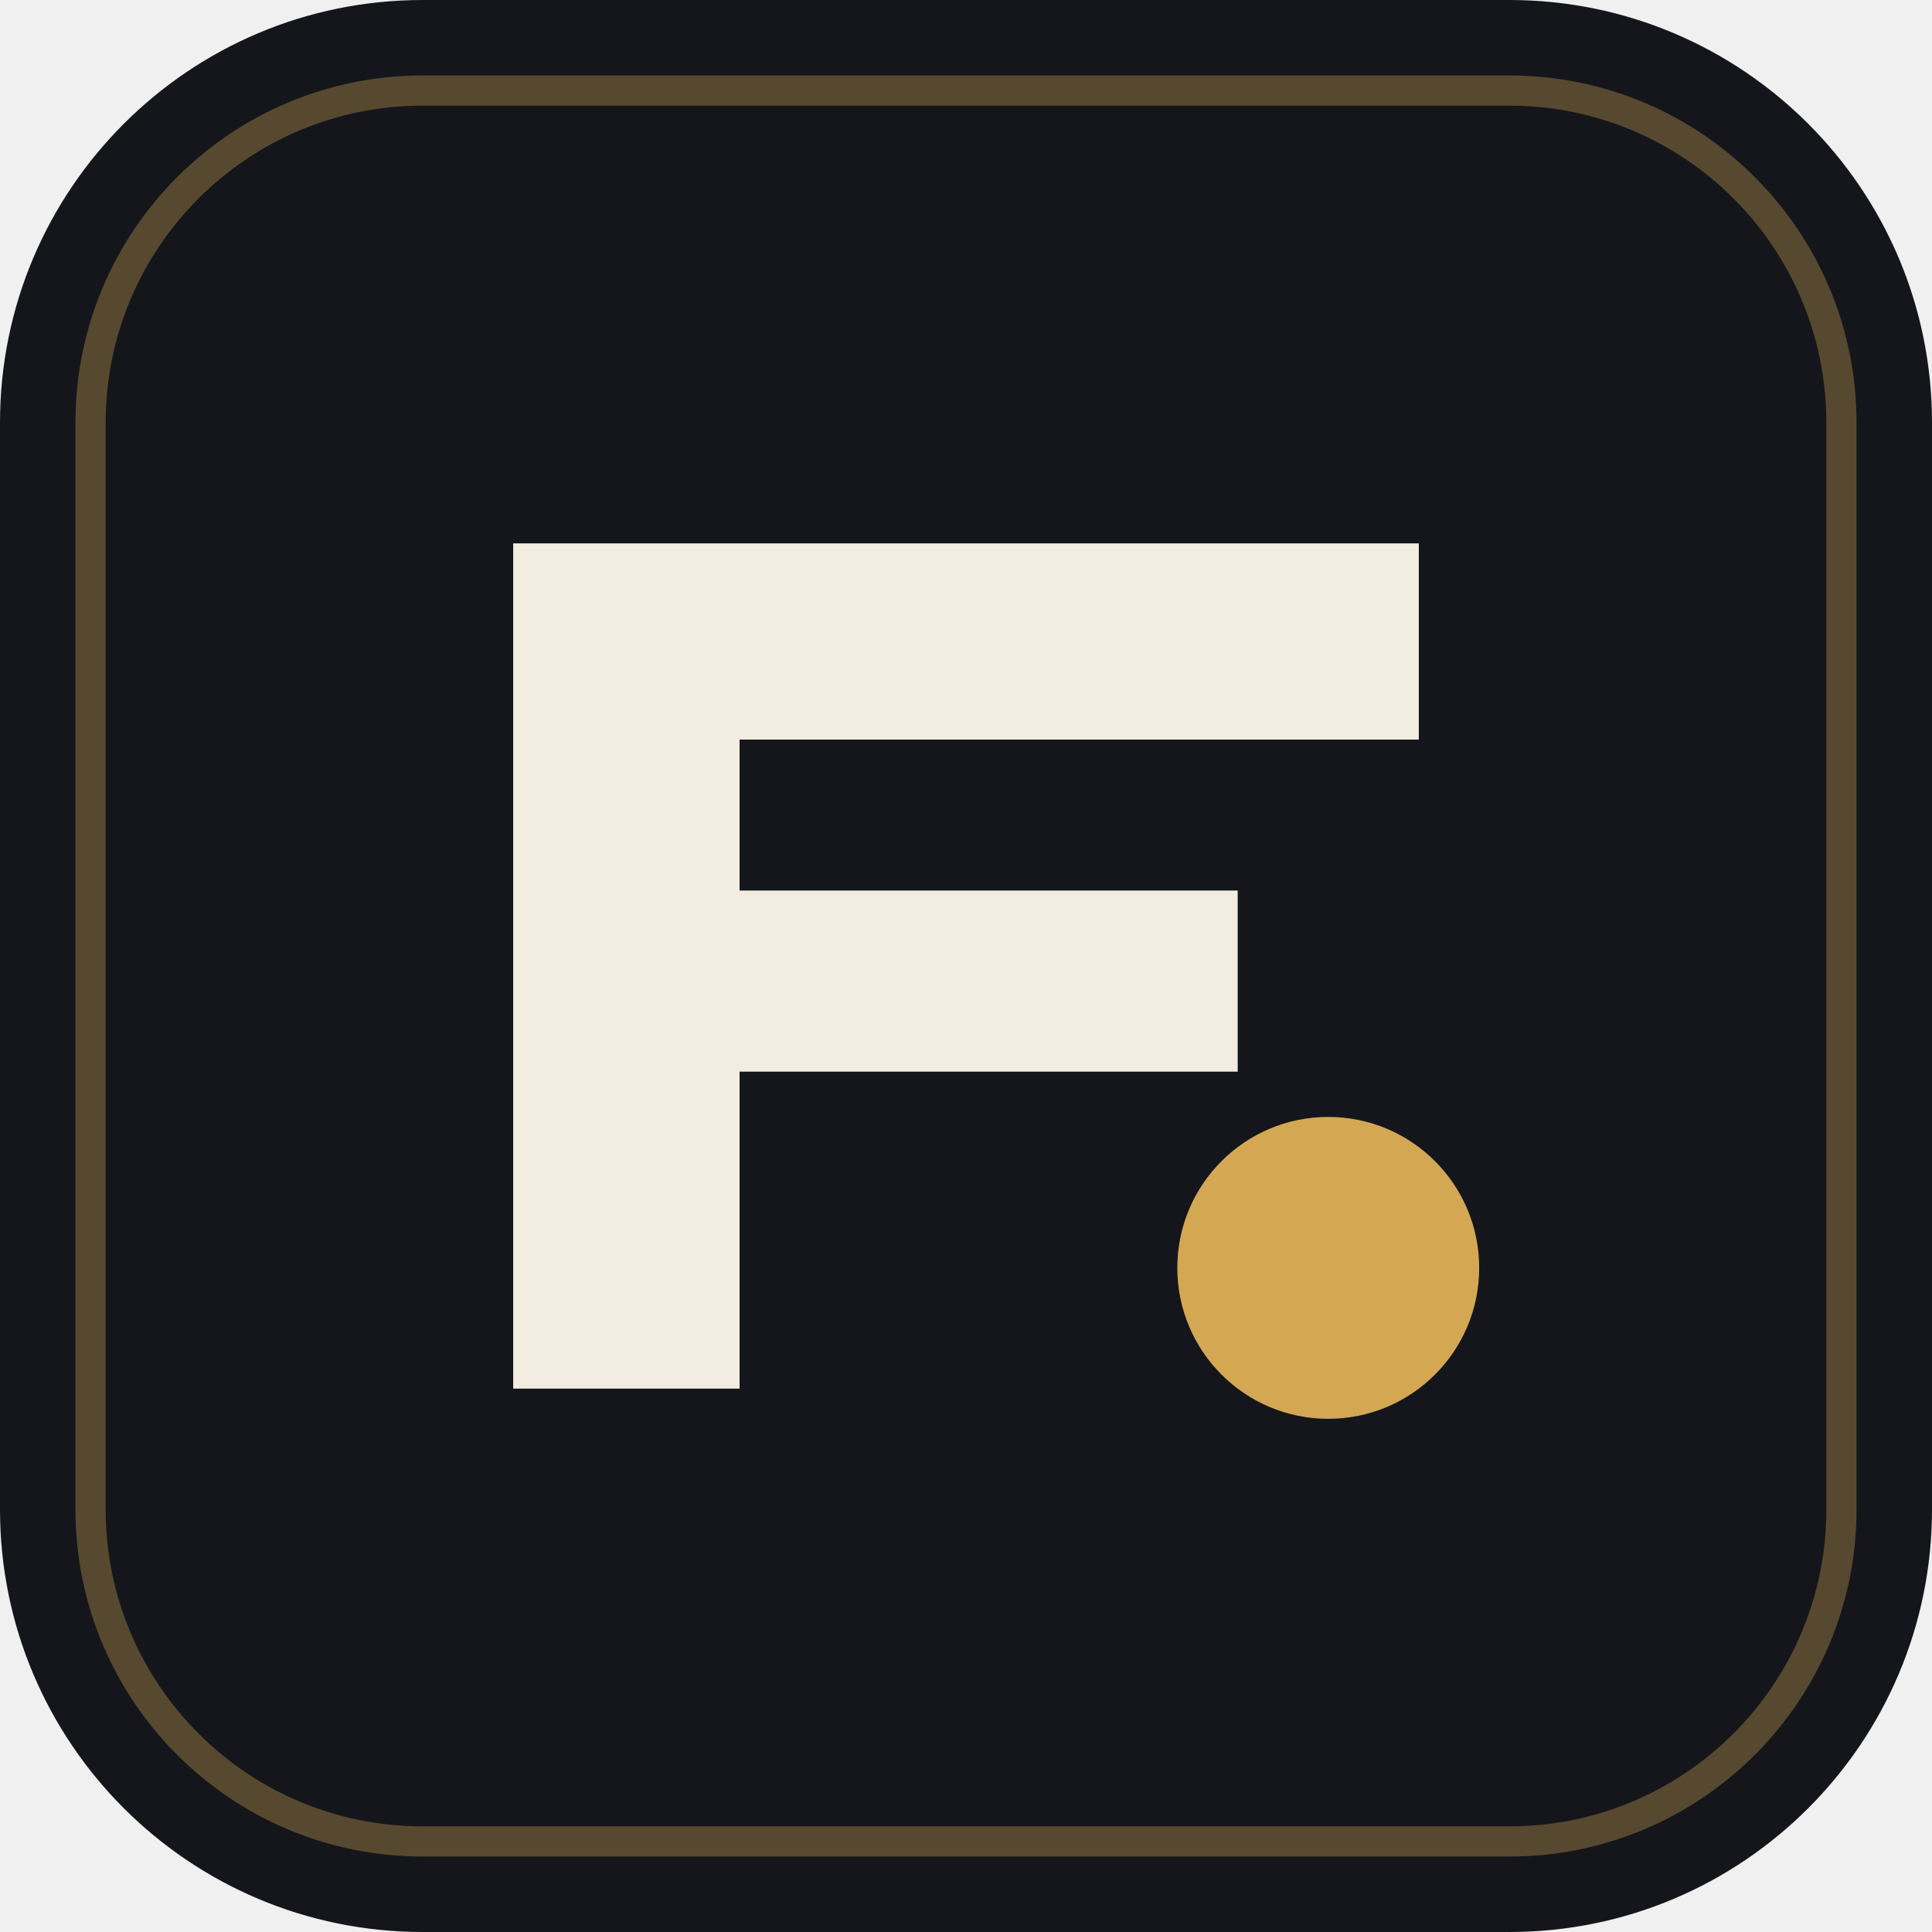
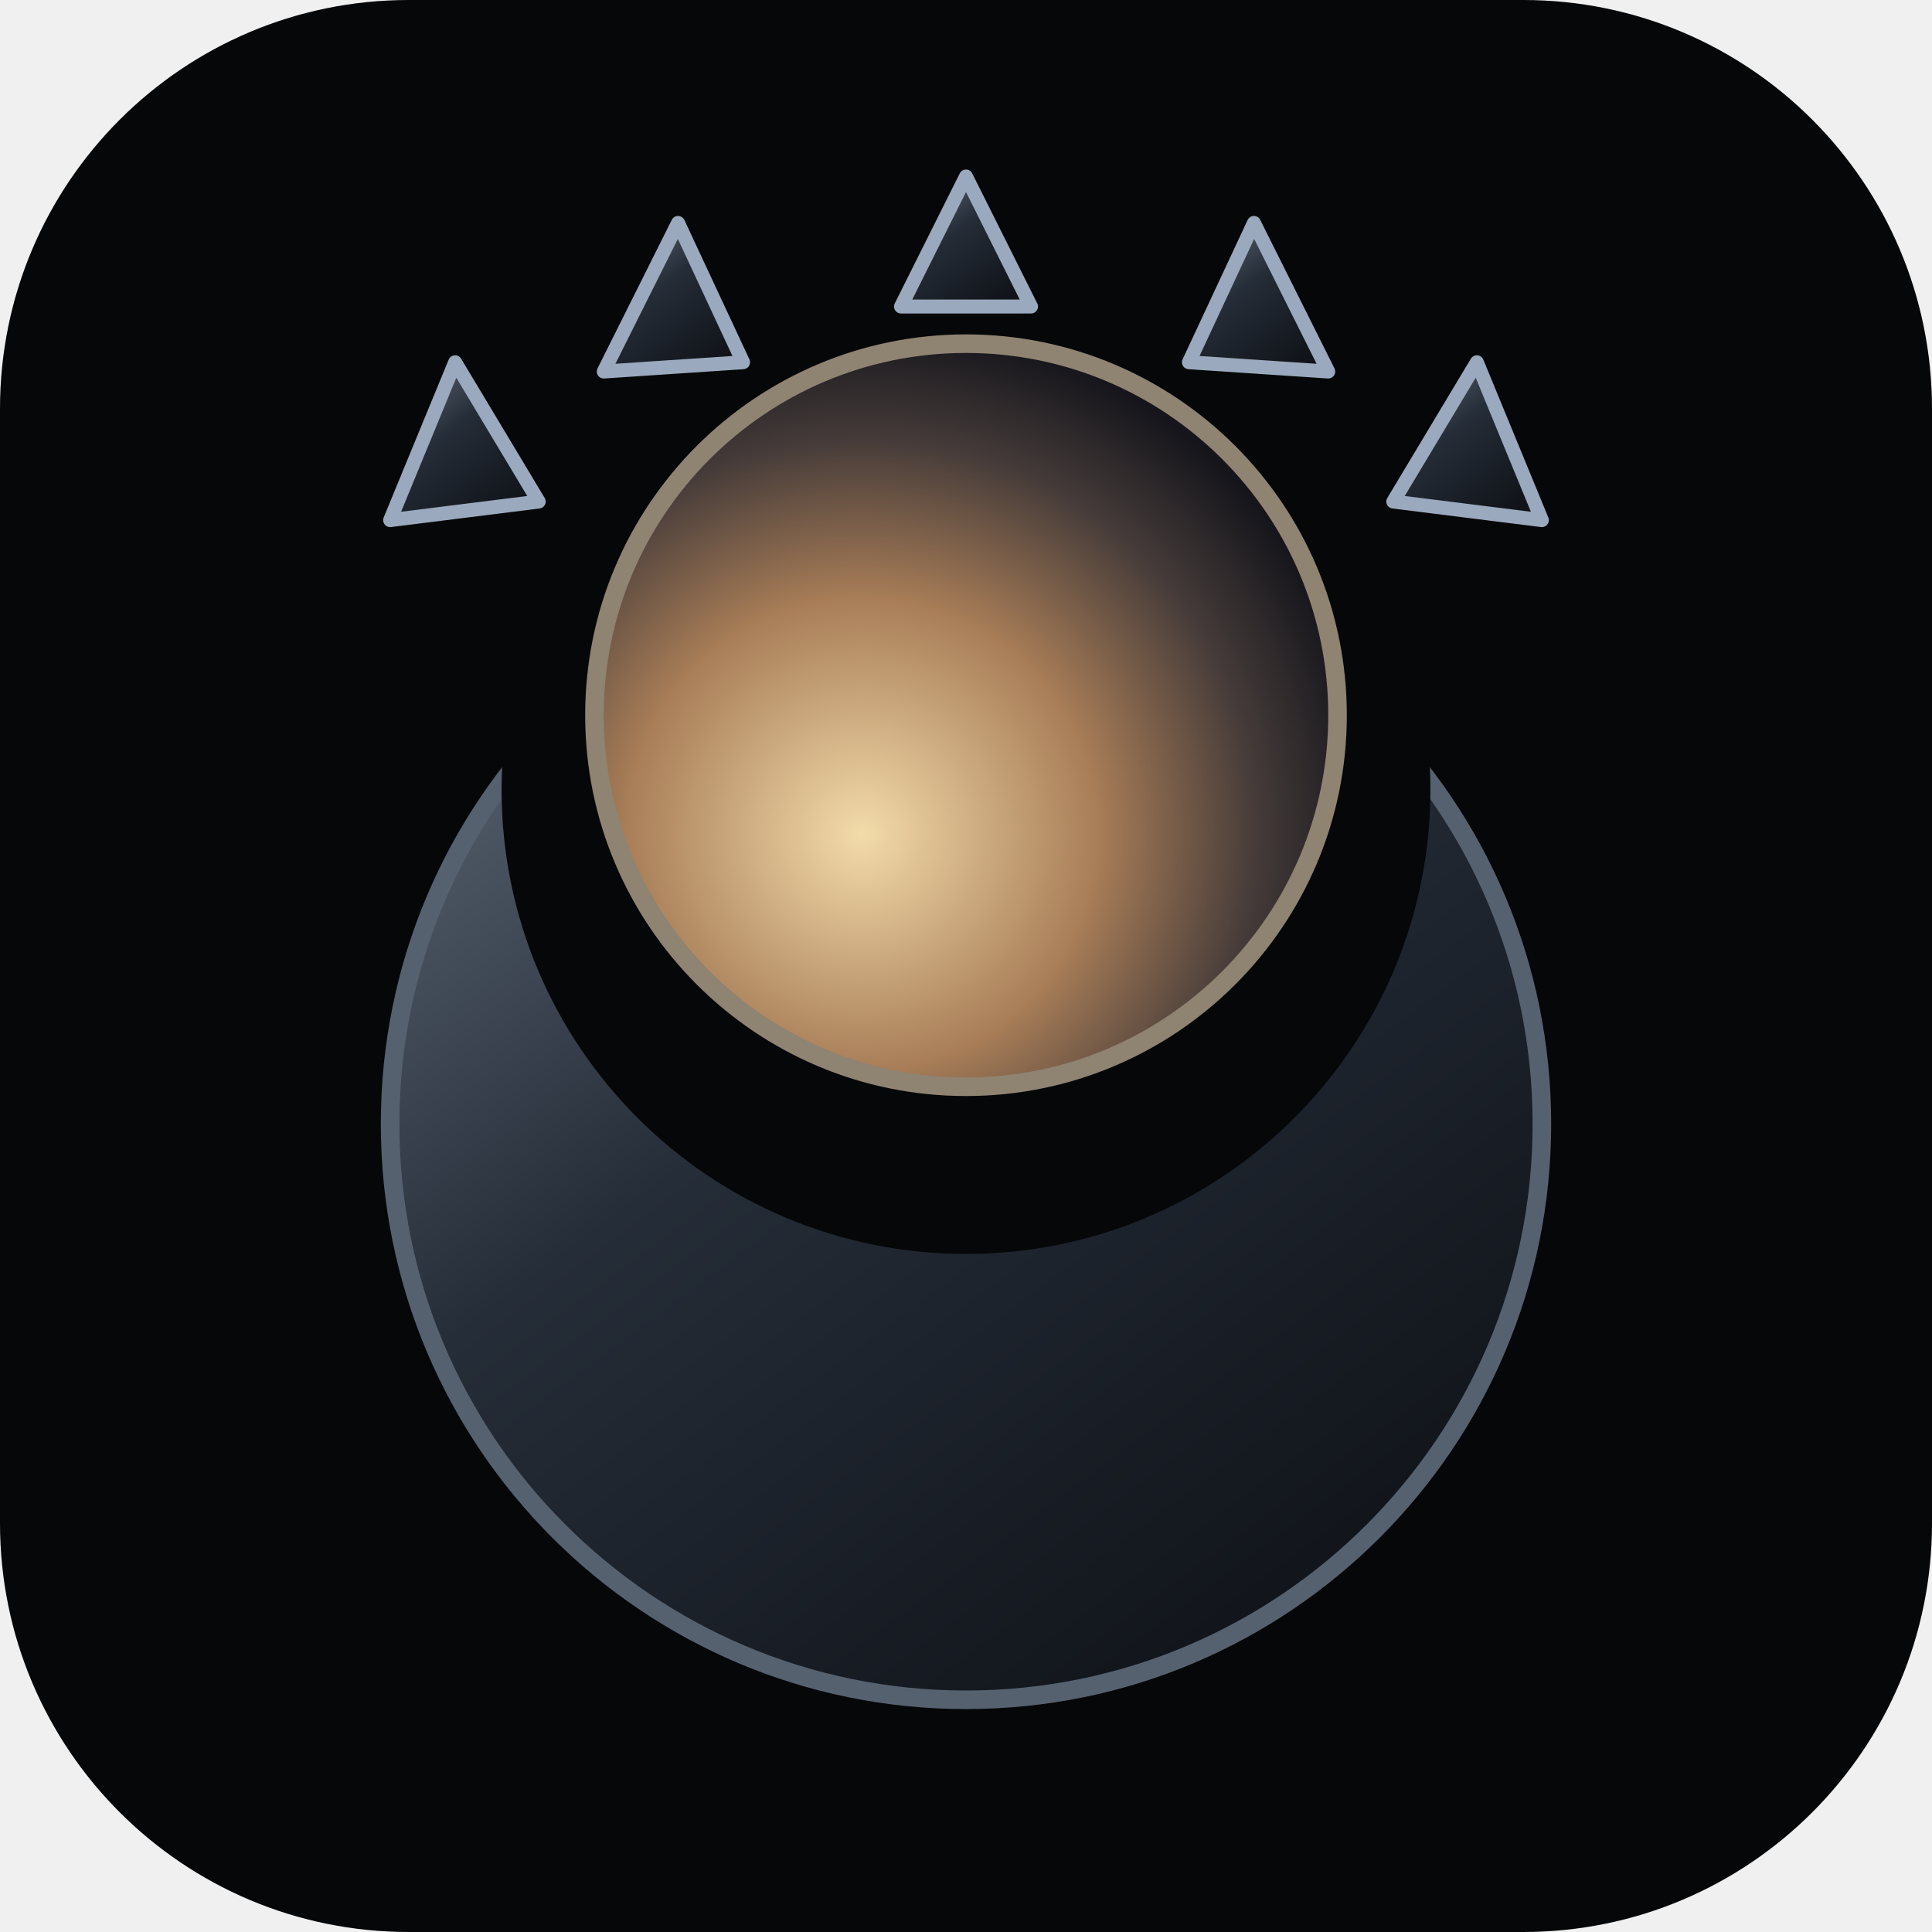
- <svg xmlns="http://www.w3.org/2000/svg" viewBox="0 0 128 128" fill="none">
-   <rect width="128" height="128" rx="28" fill="#14161B" />
-   <rect x="6" y="6" width="116" height="116" rx="22" stroke="#D4A853" stroke-opacity="0.35" stroke-width="2" />
-   <path d="M34 36H94V49H49V59H82V71H49V92H34V36Z" fill="#F2ECE1" />
-   <circle cx="88" cy="84" r="10" fill="#D4A853" />
+ <svg xmlns="http://www.w3.org/2000/svg" viewBox="0 0 208 208" role="img" aria-label="Fleetworks">
+   <rect width="208" height="208" rx="44" fill="#060709" />
+   <g transform="translate(32 16)">
+     <defs>
+       <radialGradient id="core" cx=".36" cy=".66" r=".69">
+         <stop stop-color="#F3DBAA" />
+         <stop offset=".46" stop-color="#A87D57" />
+         <stop offset=".77" stop-color="#453B39" />
+         <stop offset="1" stop-color="#15151B" />
+       </radialGradient>
+       <linearGradient id="obsidian" x2=".74" y2="1">
+         <stop stop-color="#66717F" />
+         <stop offset=".47" stop-color="#252D38" />
+         <stop offset="1" stop-color="#101319" />
+       </linearGradient>
+       <mask id="crescent" maskUnits="userSpaceOnUse" x="0" y="0" width="144" height="176">
+         <rect width="144" height="176" fill="white" />
+         <circle cx="72" cy="69" r="50" fill="black" />
+       </mask>
+     </defs>
+     <circle cx="72" cy="105" r="62" fill="url(#obsidian)" stroke="#566170" stroke-width="2" mask="url(#crescent)" />
+     <circle cx="72" cy="61" r="40" fill="url(#core)" stroke="#8F8372" stroke-width="2" />
+     <g fill="url(#obsidian)" stroke="#9AA9BD" stroke-width="1.5" stroke-linejoin="round">
+       <polygon points="72,3 65,17 79,17" />
+       <polygon points="41,8 33,24 48,23" />
+       <polygon points="103,8 96,23 111,24" />
+       <polygon points="17,23 10,40 26,38" />
+       <polygon points="127,23 118,38 134,40" />
+     </g>
+   </g>
</svg>
